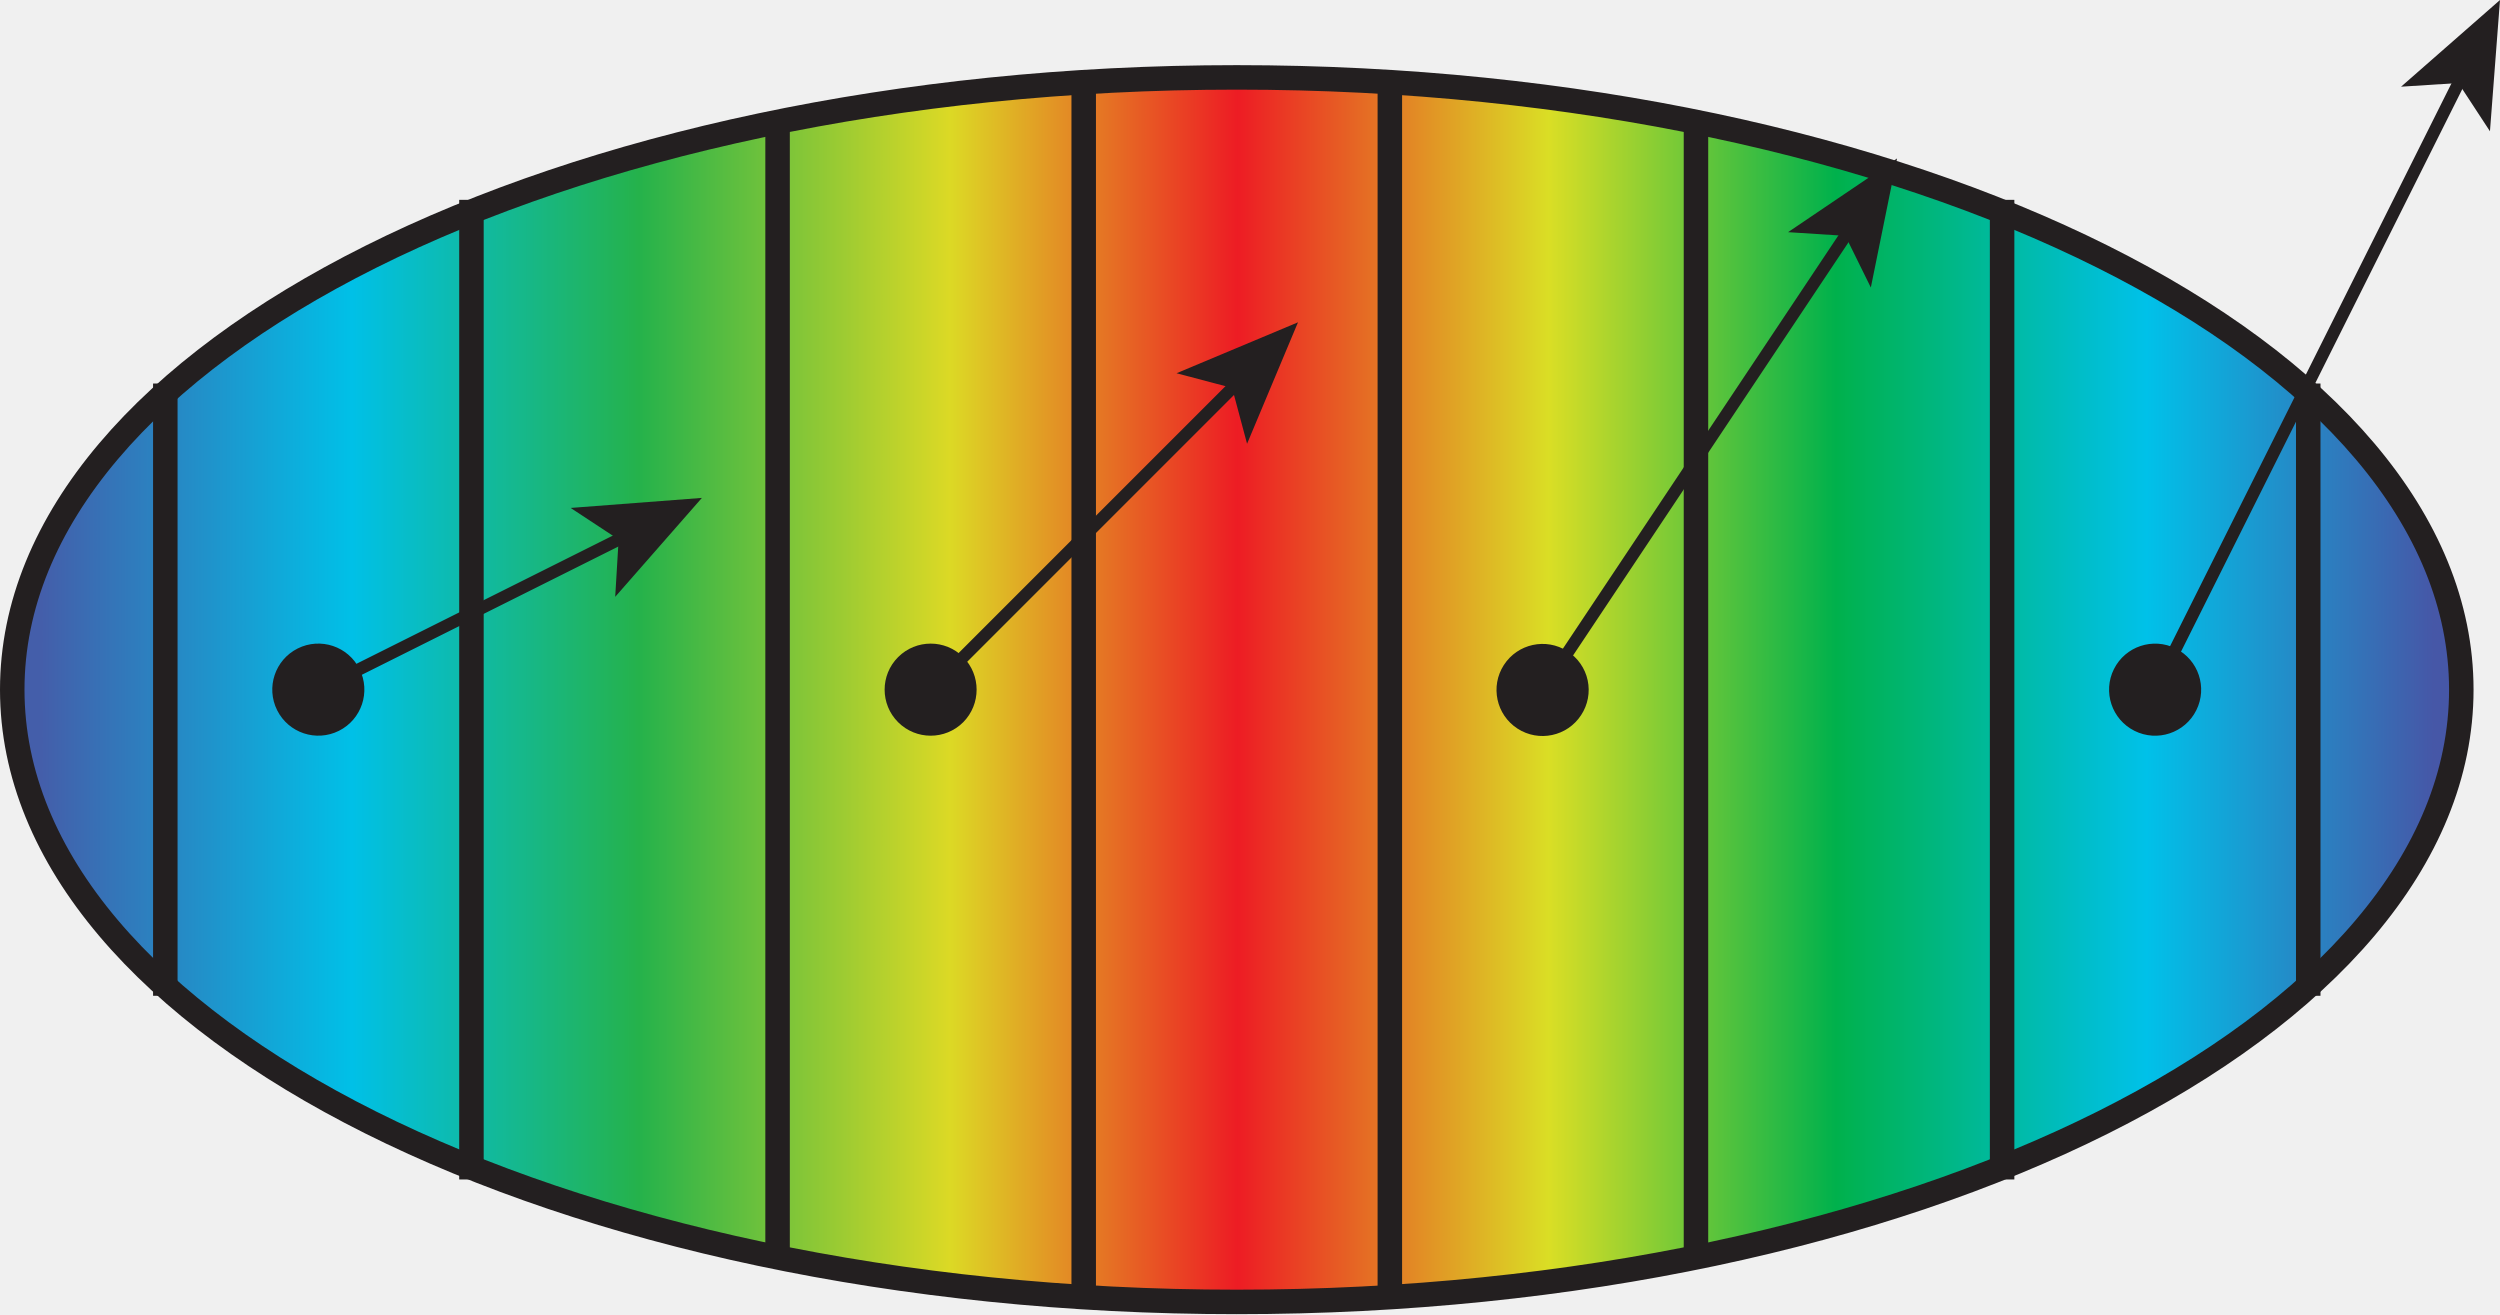
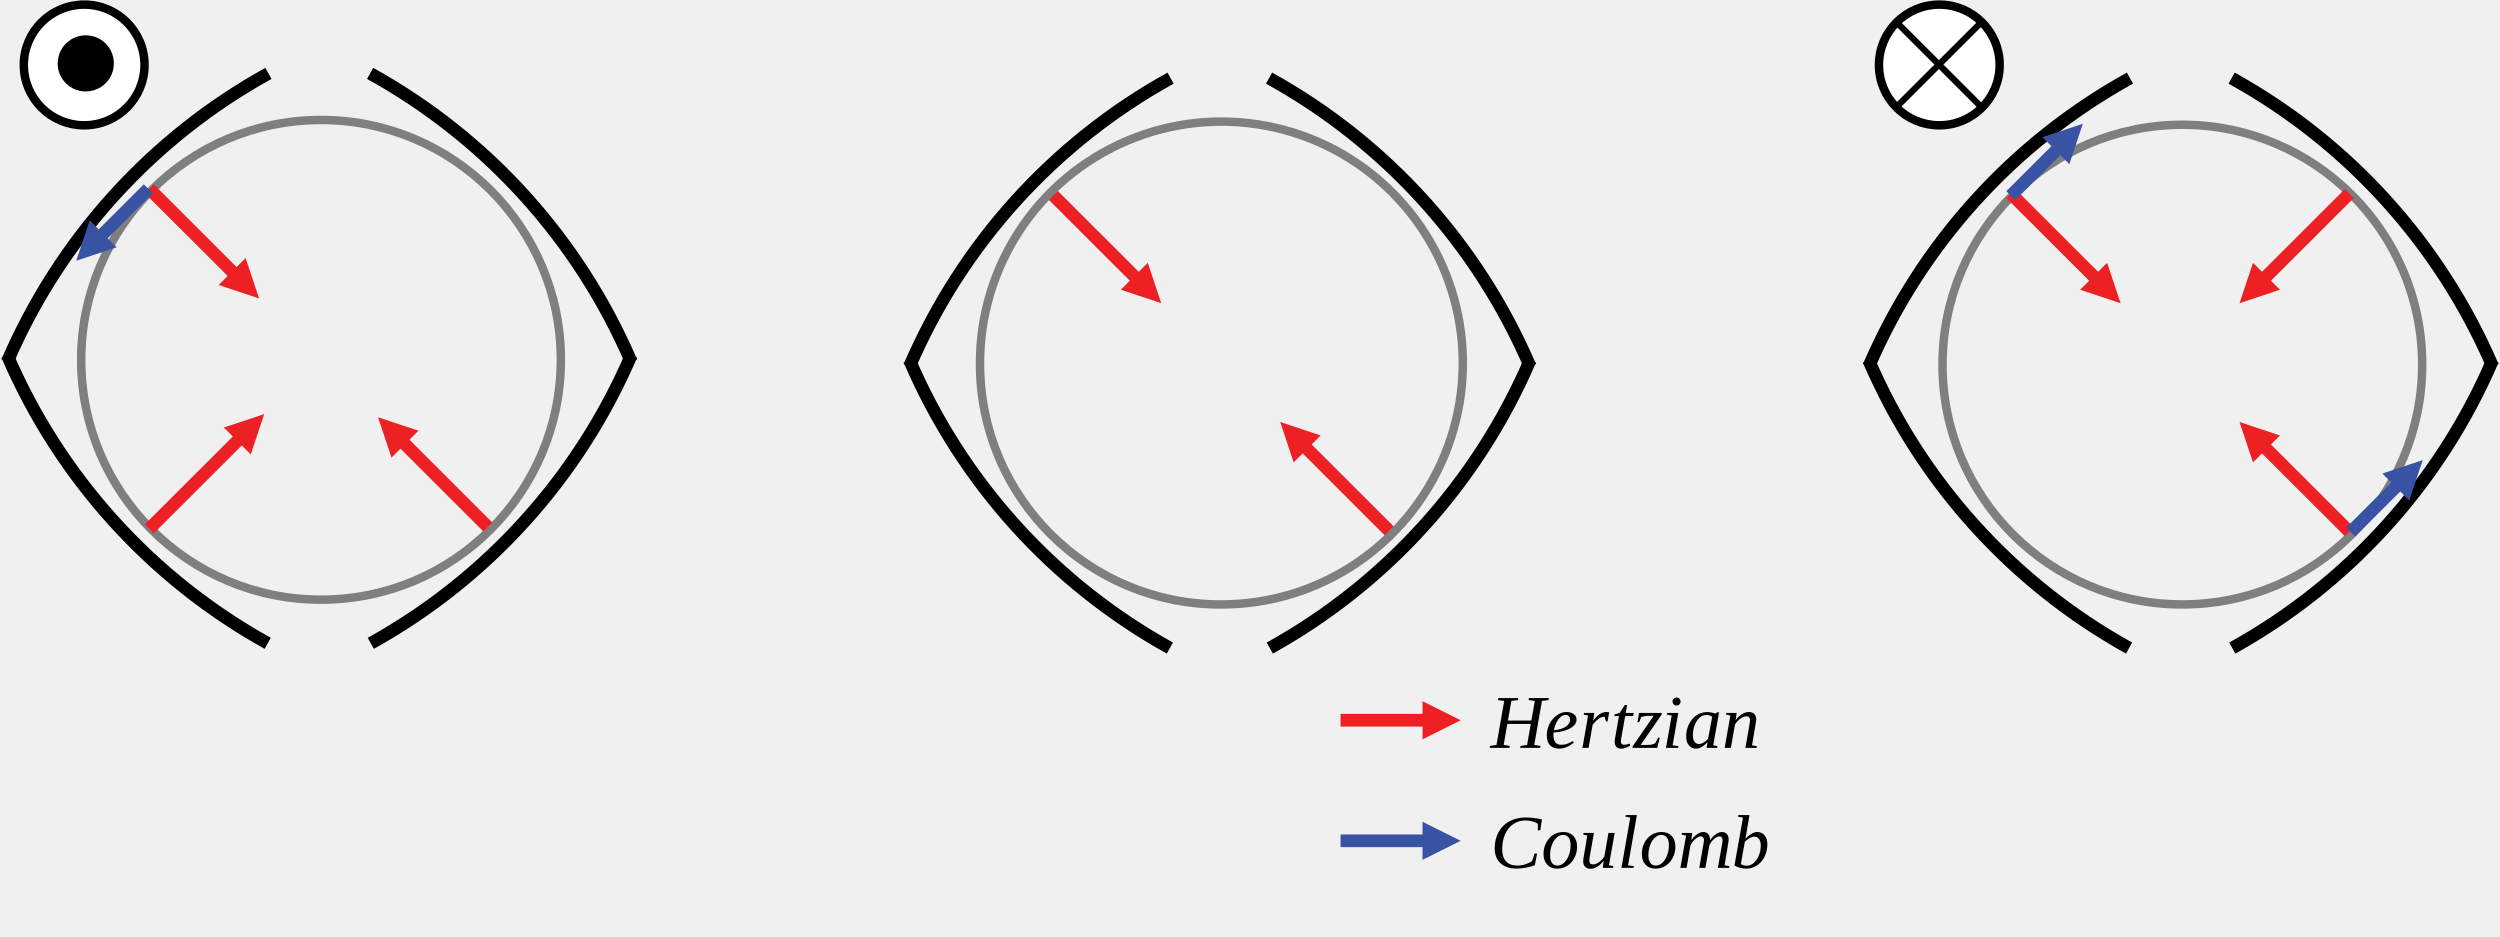
- <svg xmlns="http://www.w3.org/2000/svg" viewBox="0 0 102.08 53.66">
+ <svg xmlns="http://www.w3.org/2000/svg" viewBox="0 0 554.23 207.51">
  <defs>
-     <style>.cls-1,.cls-2,.cls-3{stroke:#231f20;stroke-miterlimit:10;}.cls-1{fill:url(#linear-gradient);}.cls-2,.cls-3{fill:none;}.cls-3{stroke-width:0.5px;}.cls-4{fill:#231f20;}</style>
-     <linearGradient id="linear-gradient" x1="1.67" y1="28.16" x2="99.38" y2="28.16" gradientUnits="userSpaceOnUse">
-       <stop offset="0" stop-color="#445eaa" />
-       <stop offset="0.13" stop-color="#00c0e7" />
-       <stop offset="0.25" stop-color="#25b24b" />
-       <stop offset="0.38" stop-color="#dcd925" />
-       <stop offset="0.5" stop-color="#ed1c24" />
-       <stop offset="0.63" stop-color="#dade25" />
-       <stop offset="0.75" stop-color="#00b14c" />
-       <stop offset="0.88" stop-color="#00c1e9" />
-       <stop offset="1" stop-color="#4657a7" />
-     </linearGradient>
+     <style>.cls-1,.cls-10,.cls-12,.cls-2,.cls-21,.cls-3,.cls-5,.cls-8,.cls-9{fill:none;}.cls-1{clip-rule:evenodd;}.cls-11,.cls-2,.cls-22,.cls-4,.cls-7{fill-rule:evenodd;}.cls-4{fill:#fff;}.cls-5,.cls-8,.cls-9{stroke:#000;}.cls-10,.cls-12,.cls-21,.cls-5,.cls-8,.cls-9{stroke-linejoin:round;}.cls-12,.cls-5{stroke-width:1.88px;}.cls-6{clip-path:url(#clip-path);}.cls-8{stroke-width:1.41px;}.cls-10,.cls-21,.cls-9{stroke-width:2.81px;}.cls-10{stroke:#ed2024;}.cls-11{fill:#ed2024;}.cls-12{stroke:#7f7f7f;}.cls-13{clip-path:url(#clip-path-14);}.cls-14{font-size:16.88px;font-family:TimesNewRomanPS-ItalicMT, Times New Roman;font-style:italic;}.cls-15{letter-spacing:-0.01em;}.cls-16{letter-spacing:0.01em;}.cls-17{letter-spacing:0.03em;}.cls-18{letter-spacing:0.01em;}.cls-19{letter-spacing:-0.01em;}.cls-20{letter-spacing:0.01em;}.cls-21{stroke:#3953a4;}.cls-22{fill:#3953a4;}.cls-23{letter-spacing:0em;}.cls-24{clip-path:url(#clip-path-31);}</style>
+     <clipPath id="clip-path">
+       <polygon class="cls-1" points="0 207.51 554.23 207.51 554.23 0 0 0 0 207.51 0 207.51" />
+     </clipPath>
+     <clipPath id="clip-path-14">
+       <rect class="cls-3" width="554.23" height="207.51" />
+     </clipPath>
+     <clipPath id="clip-path-31">
+       <polygon class="cls-1" points="0 143.85 141.55 143.85 141.55 14.42 0 14.42 0 143.85 0 143.85" />
+     </clipPath>
  </defs>
  <g id="Layer_2" data-name="Layer 2">
-     <g id="Layer_3" data-name="Layer 3">
-       <ellipse class="cls-1" cx="50.5" cy="28.16" rx="50" ry="25" />
-       <line class="cls-2" x1="6.75" y1="15.66" x2="6.75" y2="40.66" />
-       <line class="cls-2" x1="19.25" y1="8.16" x2="19.25" y2="48.16" />
-       <line class="cls-2" x1="31.75" y1="5.16" x2="31.75" y2="51.16" />
-       <line class="cls-2" x1="44.25" y1="3.16" x2="44.25" y2="53.16" />
-       <line class="cls-2" x1="56.75" y1="3.16" x2="56.75" y2="53.16" />
-       <line class="cls-2" x1="69.25" y1="5.16" x2="69.25" y2="51.16" />
-       <line class="cls-2" x1="81.75" y1="8.16" x2="81.75" y2="48.16" />
-       <line class="cls-2" x1="94.25" y1="15.66" x2="94.25" y2="40.66" />
-       <line class="cls-3" x1="13" y1="28.16" x2="25.5" y2="21.91" />
-       <path class="cls-4" d="M13.84,29.84a1.88,1.88,0,1,1,.84-2.52A1.88,1.88,0,0,1,13.84,29.84Z" />
-       <polygon class="cls-4" points="28.66 20.33 25.12 24.37 25.26 22.03 23.3 20.74 28.66 20.33" />
-       <line class="cls-3" x1="38" y1="28.16" x2="50.5" y2="15.66" />
-       <path class="cls-4" d="M39.33,29.49a1.88,1.88,0,1,1,0-2.66A1.89,1.89,0,0,1,39.33,29.49Z" />
-       <polygon class="cls-4" points="53 13.16 50.92 18.12 50.31 15.84 48.04 15.24 53 13.16" />
-       <line class="cls-3" x1="63" y1="28.16" x2="75.5" y2="9.41" />
-       <path class="cls-4" d="M64.56,29.2A1.88,1.88,0,1,1,64,26.59,1.87,1.87,0,0,1,64.56,29.2Z" />
-       <polygon class="cls-4" points="77.46 6.47 76.39 11.74 75.35 9.63 73.01 9.48 77.46 6.47" />
-       <line class="cls-3" x1="88" y1="28.16" x2="100.5" y2="3.16" />
-       <path class="cls-4" d="M89.68,29a1.88,1.88,0,1,1-.84-2.52A1.88,1.88,0,0,1,89.68,29Z" />
-       <polygon class="cls-4" points="102.08 0 101.67 5.36 100.38 3.39 98.04 3.54 102.08 0" />
+     <g id="Layer_1-2" data-name="Layer 1">
+       <path class="cls-4" d="M5.28,14.42A13.38,13.38,0,1,1,18.66,27.78,13.37,13.37,0,0,1,5.28,14.42Z" />
+       <path class="cls-5" d="M5.28,14.42A13.38,13.38,0,1,1,18.66,27.78,13.37,13.37,0,0,1,5.28,14.42Z" />
+       <g class="cls-6">
+         <path class="cls-7" d="M13.73,14.07A5.29,5.29,0,1,1,19,19.34a5.28,5.28,0,0,1-5.28-5.27Z" />
+         <path class="cls-5" d="M13.73,14.07A5.29,5.29,0,1,1,19,19.34a5.28,5.28,0,0,1-5.28-5.27Z" />
+         <g class="cls-6">
+           <path class="cls-4" d="M416.55,14.42a13.38,13.38,0,1,1,13.38,13.36,13.37,13.37,0,0,1-13.38-13.36Z" />
+           <path class="cls-5" d="M416.55,14.42a13.38,13.38,0,1,1,13.38,13.36,13.37,13.37,0,0,1-13.38-13.36Z" />
+           <g class="cls-6">
+             <line class="cls-8" x1="420.43" y1="4.92" x2="439.25" y2="23.72" />
+             <g class="cls-6">
+               <line class="cls-8" x1="439.25" y1="4.92" x2="420.43" y2="23.72" />
+               <g class="cls-6">
+                 <path class="cls-9" d="M281.34,17.32a133,133,0,0,1,57.89,63.94" />
+                 <g class="cls-6">
+                   <path class="cls-9" d="M281.5,143.67a132.92,132.92,0,0,0,57.73-63.85" />
+                   <g class="cls-6">
+                     <path class="cls-9" d="M259.51,17.32a133,133,0,0,0-57.89,63.94" />
+                     <g class="cls-6">
+                       <path class="cls-9" d="M259.35,143.67a132.92,132.92,0,0,1-57.73-63.85" />
+                       <g class="cls-6">
+                         <line class="cls-10" x1="233.1" y1="42.91" x2="252.46" y2="62.24" />
+                         <polygon class="cls-11" points="254.45 58.26 257.44 67.22 248.47 64.23 254.45 58.26 254.45 58.26" />
+                         <g class="cls-6">
+                           <line class="cls-10" x1="308.14" y1="117.86" x2="288.79" y2="98.53" />
+                           <polygon class="cls-11" points="286.79 102.51 283.81 93.55 292.77 96.54 286.79 102.51 286.79 102.51" />
+                           <g class="cls-6">
+                             <path class="cls-12" d="M217.26,80.89A53.52,53.52,0,1,1,270.78,134a53.32,53.32,0,0,1-53.52-53.11Z" />
+                             <g class="cls-6">
+                               <line class="cls-10" x1="297.19" y1="159.67" x2="316.76" y2="159.67" />
+                               <polygon class="cls-11" points="315.36 155.45 323.81 159.68 315.36 163.9 315.36 155.45 315.36 155.45" />
+                               <g class="cls-6">
+                                 <g class="cls-13">
+                                   <text class="cls-14" transform="translate(330.43 165.8)">
+                                     <tspan class="cls-15">H</tspan>
+                                     <tspan class="cls-16" x="11.97" y="0">e</tspan>
+                                     <tspan class="cls-17" x="19.7" y="0">r</tspan>
+                                     <tspan class="cls-18" x="26.73" y="0">t</tspan>
+                                     <tspan class="cls-19" x="31.64" y="0">z</tspan>
+                                     <tspan class="cls-20" x="37.97" y="0">i</tspan>
+                                     <tspan x="42.88" y="0">an</tspan>
+                                   </text>
+                                 </g>
+                                 <g class="cls-6">
+                                   <line class="cls-21" x1="297.19" y1="186.4" x2="316.76" y2="186.4" />
+                                   <polygon class="cls-22" points="315.36 182.18 323.81 186.4 315.36 190.62 315.36 182.18 315.36 182.18" />
+                                   <g class="cls-6">
+                                     <g class="cls-13">
+                                       <text class="cls-14" transform="translate(330.43 192.4)">Cou<tspan class="cls-20" x="28.14" y="0">l</tspan>
+                                         <tspan x="33.05" y="0">o</tspan>
+                                         <tspan class="cls-15" x="41.49" y="0">m</tspan>
+                                         <tspan class="cls-23" x="53.46" y="0">b</tspan>
+                                       </text>
+                                     </g>
+                                     <g class="cls-6">
+                                       <path class="cls-12" d="M430.64,80.89A53.17,53.17,0,1,1,483.81,134a53.14,53.14,0,0,1-53.17-53.11Z" />
+                                       <g class="cls-6">
+                                         <path class="cls-9" d="M494.73,17.32a133,133,0,0,1,57.89,63.94" />
+                                         <g class="cls-6">
+                                           <path class="cls-9" d="M494.88,143.67a133,133,0,0,0,57.74-63.85" />
+                                           <g class="cls-6">
+                                             <path class="cls-9" d="M472.19,17.32a133,133,0,0,0-57.9,63.94" />
+                                             <g class="cls-6">
+                                               <path class="cls-9" d="M472,143.67a133,133,0,0,1-57.74-63.85" />
+                                               <g class="cls-6">
+                                                 <line class="cls-10" x1="445.78" y1="42.91" x2="465.14" y2="62.24" />
+                                                 <polygon class="cls-11" points="467.13 58.26 470.12 67.22 461.15 64.23 467.13 58.26 467.13 58.26" />
+                                                 <g class="cls-6">
+                                                   <line class="cls-21" x1="445.78" y1="43.38" x2="456.77" y2="32.41" />
+                                                   <polygon class="cls-22" points="458.76 36.39 461.75 27.43 452.79 30.42 458.76 36.39 458.76 36.39" />
+                                                   <g class="cls-6">
+                                                     <line class="cls-10" x1="520.82" y1="117.86" x2="501.46" y2="98.53" />
+                                                     <polygon class="cls-11" points="499.47 102.51 496.48 93.55 505.45 96.54 499.47 102.51 499.47 102.51" />
+                                                     <g class="cls-6">
+                                                       <line class="cls-21" x1="521.13" y1="117.95" x2="532.12" y2="106.97" />
+                                                       <polygon class="cls-22" points="534.11 110.95 537.1 102 528.14 104.98 534.11 110.95 534.11 110.95" />
+                                                       <g class="cls-6">
+                                                         <line class="cls-10" x1="520.82" y1="42.91" x2="501.46" y2="62.24" />
+                                                         <polygon class="cls-11" points="499.47 58.26 496.48 67.22 505.45 64.23 499.47 58.26 499.47 58.26" />
+                                                         <g class="cls-6">
+                                                           <g class="cls-6">
+                                                             <g class="cls-6">
+                                                               <polygon class="cls-3" points="0 207.51 554.23 207.51 554.23 0 0 0 0 207.51 0 207.51" />
+                                                             </g>
+                                                           </g>
+                                                         </g>
+                                                       </g>
+                                                     </g>
+                                                   </g>
+                                                 </g>
+                                               </g>
+                                             </g>
+                                           </g>
+                                         </g>
+                                       </g>
+                                     </g>
+                                   </g>
+                                 </g>
+                               </g>
+                             </g>
+                           </g>
+                         </g>
+                       </g>
+                     </g>
+                   </g>
+                 </g>
+               </g>
+             </g>
+           </g>
+         </g>
+       </g>
+       <path class="cls-12" d="M18,79.84a53.17,53.17,0,1,1,53.17,53.1A53.14,53.14,0,0,1,18,79.84Z" />
+       <g class="cls-24">
+         <path class="cls-9" d="M82.05,16.27a133,133,0,0,1,57.89,63.94" />
+         <g class="cls-24">
+           <path class="cls-9" d="M82.2,142.62a133.06,133.06,0,0,0,57.74-63.86" />
+           <g class="cls-24">
+             <path class="cls-9" d="M59.51,16.27A133,133,0,0,0,1.61,80.21" />
+             <g class="cls-24">
+               <path class="cls-9" d="M59.35,142.62A133.06,133.06,0,0,1,1.61,78.76" />
+               <g class="cls-24">
+                 <line class="cls-10" x1="33.1" y1="41.85" x2="52.46" y2="61.19" />
+                 <polygon class="cls-11" points="54.45 57.21 57.44 66.16 48.47 63.18 54.45 57.21 54.45 57.21" />
+                 <g class="cls-24">
+                   <line class="cls-21" x1="32.87" y1="41.85" x2="21.88" y2="52.83" />
+                   <polygon class="cls-22" points="19.89 48.85 16.9 57.8 25.86 54.82 19.89 48.85 19.89 48.85" />
+                   <g class="cls-24">
+                     <line class="cls-10" x1="108.14" y1="116.81" x2="88.78" y2="97.47" />
+                     <polygon class="cls-11" points="86.79 101.45 83.8 92.5 92.77 95.48 86.79 101.45 86.79 101.45" />
+                     <g class="cls-24">
+                       <line class="cls-10" x1="33.1" y1="117.24" x2="53.6" y2="96.77" />
+                       <polygon class="cls-11" points="55.59 100.75 58.58 91.8 49.61 94.78 55.59 100.75 55.59 100.75" />
+                     </g>
+                   </g>
+                 </g>
+               </g>
+             </g>
+           </g>
+         </g>
+       </g>
    </g>
  </g>
</svg>
